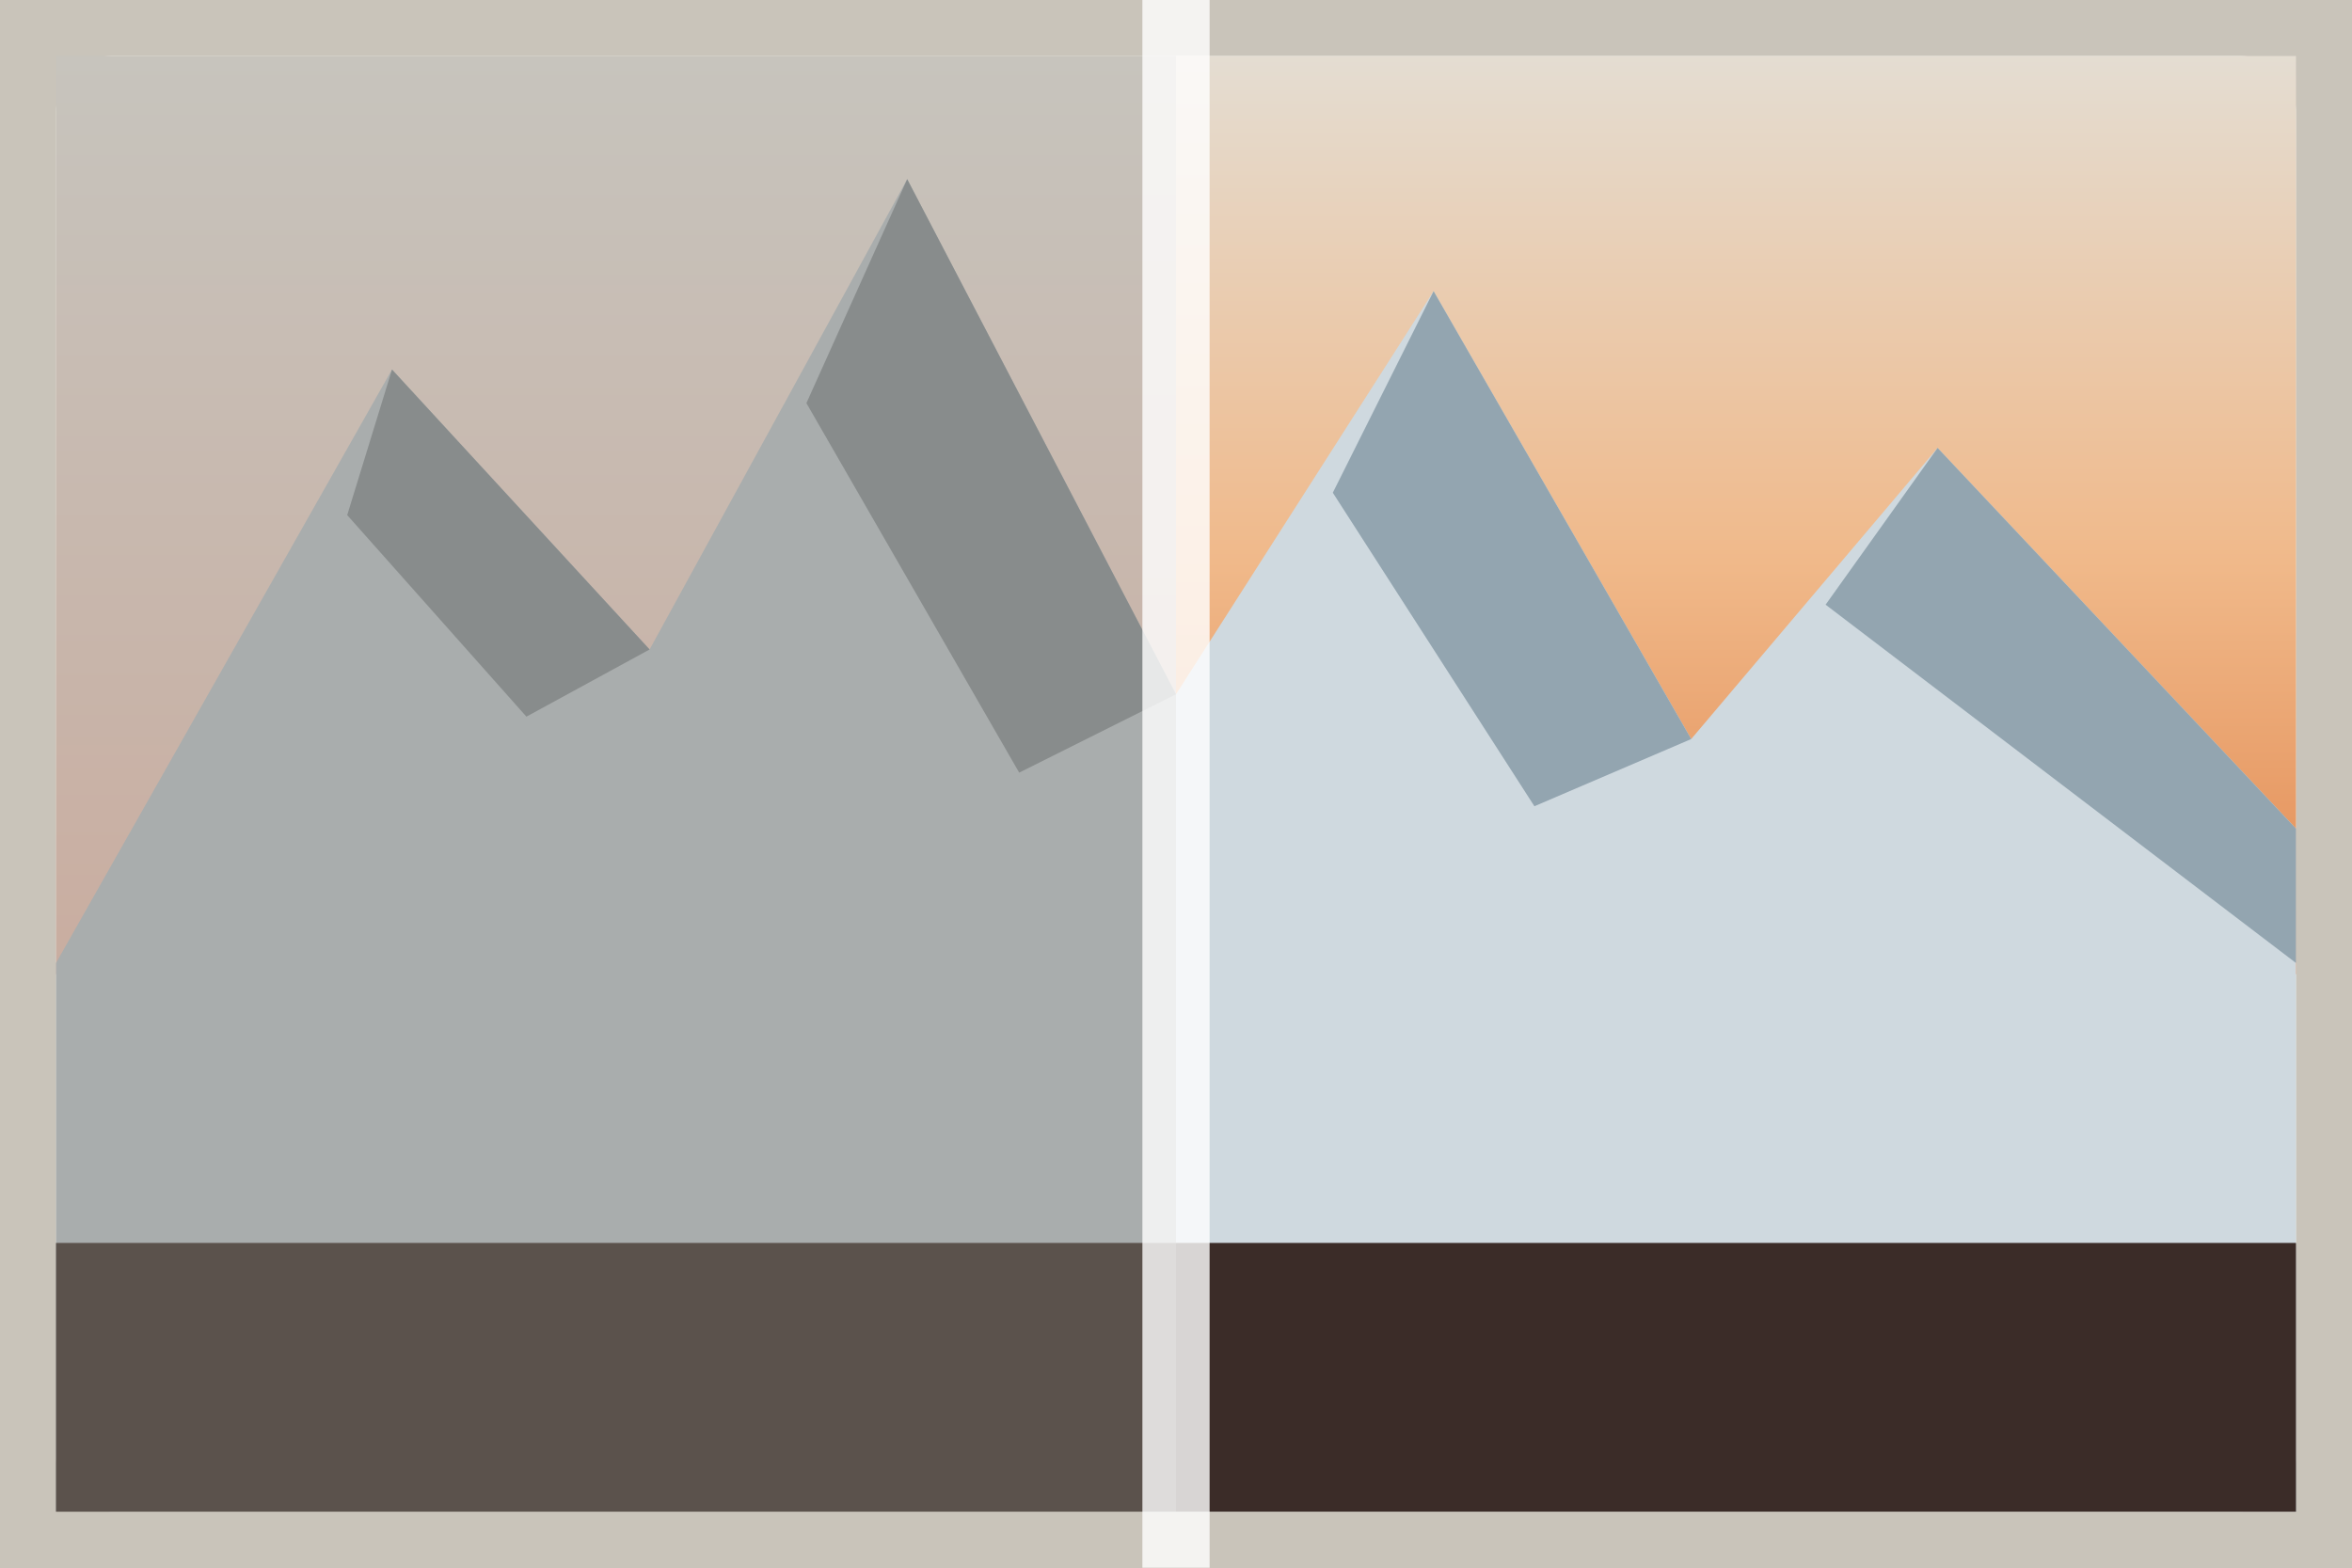
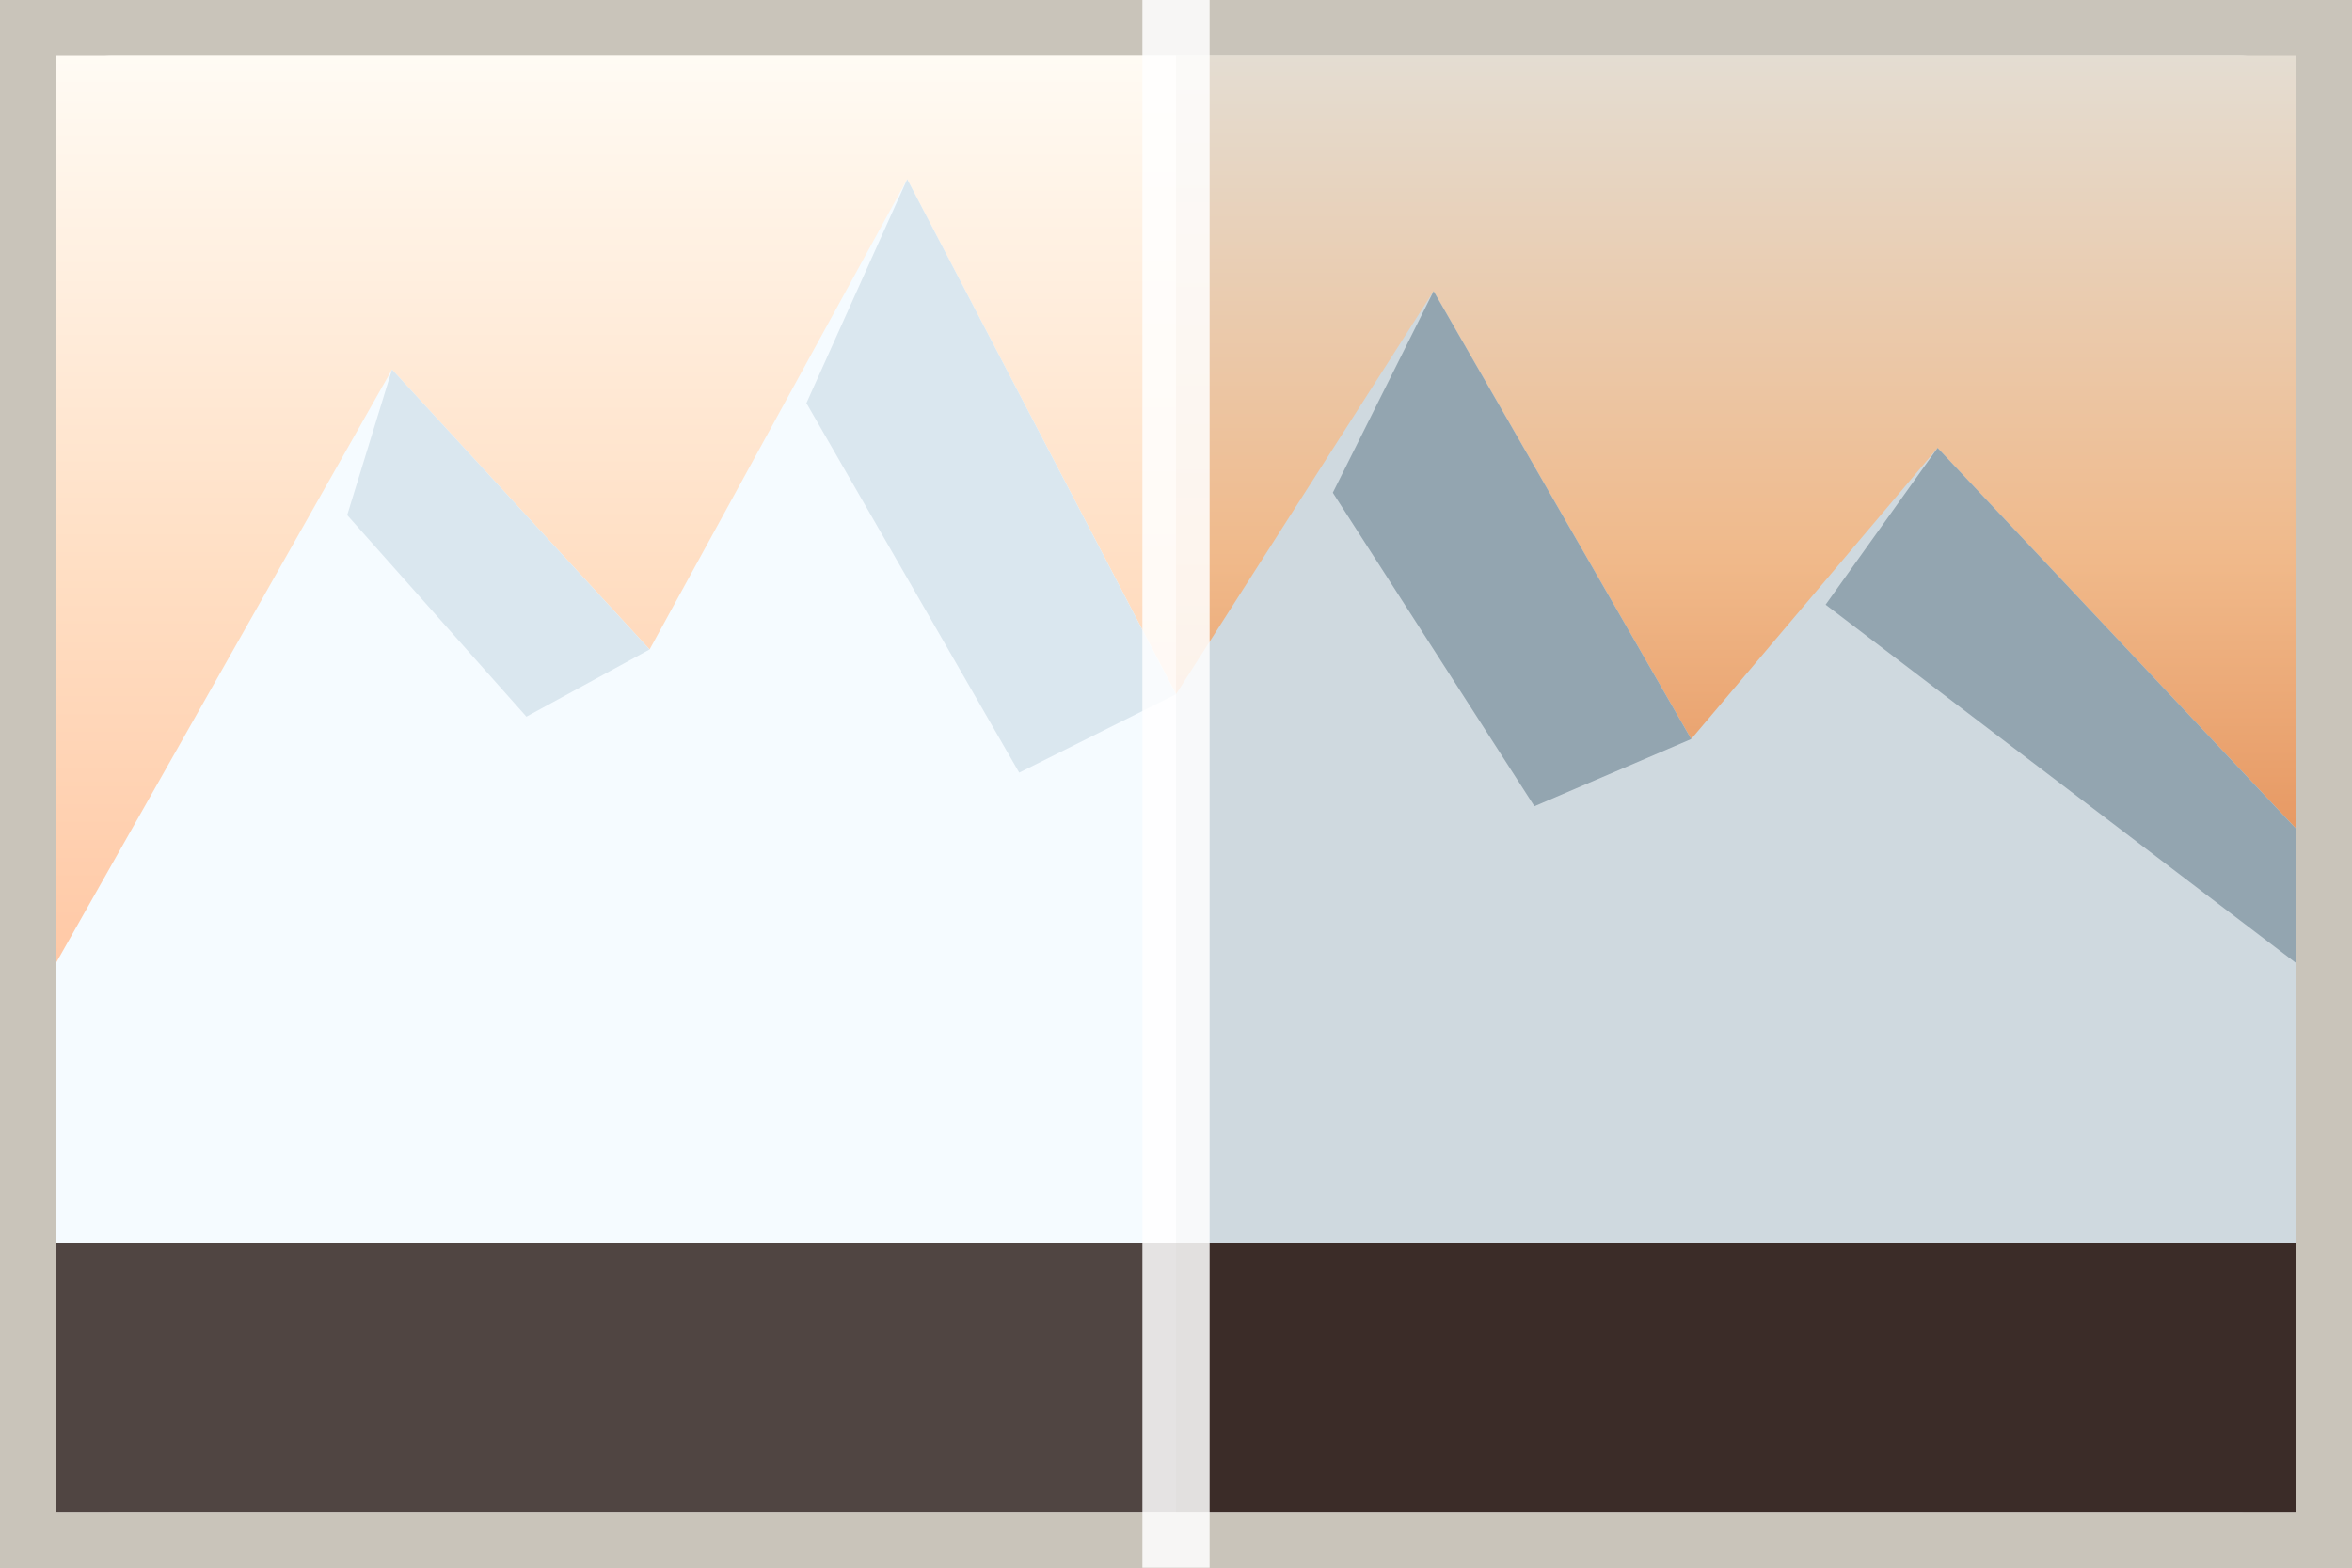
<svg xmlns="http://www.w3.org/2000/svg" viewBox="1.5 5 21 14" width="42" height="28">
+   <defs>
+     <linearGradient id="jnaeg" x1="0" y1="0" x2="0" y2="1">
+       <stop offset="0" stop-color="#fffbf4" />
+       <stop offset="0.55" stop-color="#ffdfc4" />
+       <stop offset="1" stop-color="#ffc8a5" />
+     </linearGradient>
+     <linearGradient id="jnbeg" x1="0" y1="0" x2="0" y2="1">
+       <stop offset="0" stop-color="#e4ddd2" />
+       <stop offset="0.55" stop-color="#f0b98a" />
+       <stop offset="1" stop-color="#e2884f" />
+     </linearGradient>
+   </defs>
  <rect x="1.5" y="5" width="21" height="14" rx="1" fill="#f2efe9" stroke="#c9c4ba" stroke-width="1" />
-   <clipPath id="jc">
-     <rect x="2" y="5" width="10" height="14" />
-   </clipPath>
-   <g clip-path="url(#jc)">
-     <defs>
-       <linearGradient id="jcsky" x1="0" y1="0" x2="0" y2="1">
-         <stop offset="0" stop-color="#c7c4bd" />
-         <stop offset="1" stop-color="#c9ada0" />
-       </linearGradient>
-     </defs>
-     <rect x="2" y="5.5" width="20" height="8.2" fill="url(#jcsky)" />
-     <path d="M2 13.6 5 8.3 7.3 10.8 9.6 6.6 12 11.2 14.3 7.6 16.6 11.6 18.8 9 22 12.4 22 18.5 2 18.5Z" fill="#a9adad" />
-     <path d="M5 8.3 7.3 10.8 6.2 11.4 4.6 9.6Z" fill="#888c8c" />
-     <path d="M9.6 6.6 12 11.2 10.6 11.9 8.7 8.6Z" fill="#888c8c" />
-     <path d="M14.3 7.6 16.6 11.6 15.2 12.2 13.4 9.4Z" fill="#888c8c" />
-     <path d="M18.8 9 22 12.4 22 13.6 17.8 10.4Z" fill="#888c8c" />
-     <rect x="2" y="16.1" width="20" height="2.4" fill="#5b524c" />
-   </g>
-   <clipPath id="jc2">
-     <rect x="12" y="5" width="10" height="14" />
-   </clipPath>
-   <g clip-path="url(#jc2)">
-     <defs>
-       <linearGradient id="jc2sky" x1="0" y1="0" x2="0" y2="1">
-         <stop offset="0" stop-color="#e4ddd2" />
-         <stop offset="0.55" stop-color="#f0b98a" />
-         <stop offset="1" stop-color="#e2884f" />
-       </linearGradient>
-     </defs>
-     <rect x="2" y="5.5" width="20" height="8.2" fill="url(#jc2sky)" />
-     <path d="M2 13.6 5 8.3 7.3 10.8 9.6 6.6 12 11.2 14.3 7.6 16.6 11.6 18.8 9 22 12.4 22 18.5 2 18.5Z" fill="#cfd9df" />
-     <path d="M5 8.3 7.3 10.8 6.2 11.4 4.6 9.6Z" fill="#93a5b0" />
-     <path d="M9.6 6.6 12 11.2 10.6 11.9 8.7 8.6Z" fill="#93a5b0" />
-     <path d="M14.3 7.6 16.6 11.6 15.2 12.2 13.4 9.4Z" fill="#93a5b0" />
-     <path d="M18.8 9 22 12.4 22 13.6 17.8 10.4Z" fill="#93a5b0" />
-     <rect x="2" y="16.1" width="20" height="2.4" fill="#3b2c28" />
-   </g>
-   <path d="M12 5v14" stroke="#ffffff" stroke-width="0.6" stroke-opacity="0.8" />
+   <rect x="2" y="5.5" width="10" height="8.2" fill="url(#jnaeg)" />
+   <path d="M2.00 13.60 5.00 8.30 7.30 10.80 9.60 6.60 12.00 11.20 12.00 11.20 12.00 18.50 2.00 18.50Z" fill="#f5fbff" />
+   <path d="M5.00 8.30 7.30 10.80 6.20 11.40 4.60 9.60Z" fill="#dae7ef" />
+   <path d="M9.60 6.60 12.00 11.20 10.60 11.90 8.70 8.60Z" fill="#dae7ef" />
+   <path d="M2.00 16.10 12.00 16.10 12.00 18.50 2.00 18.50Z" fill="#504542" />
+   <rect x="12" y="5.5" width="10" height="8.2" fill="url(#jnbeg)" />
+   <path d="M12.00 11.20 12.00 11.20 14.30 7.60 16.60 11.60 18.80 9.00 22.00 12.40 22.00 18.50 12.00 18.50Z" fill="#cfd9df" />
+   <path d="M12.00 11.20 12.00 11.20 12.00 11.20Z" fill="#93a5b0" />
+   <path d="M14.30 7.60 16.60 11.60 15.20 12.20 13.40 9.40Z" fill="#93a5b0" />
+   <path d="M18.80 9.00 22.00 12.40 22.00 13.60 17.80 10.40Z" fill="#93a5b0" />
+   <path d="M12.00 16.10 22.00 16.10 22.00 18.50 12.00 18.50Z" fill="#3b2c28" />
+   <path d="M12 5v14" stroke="#ffffff" stroke-width="0.6" stroke-opacity="0.85" />
</svg>
